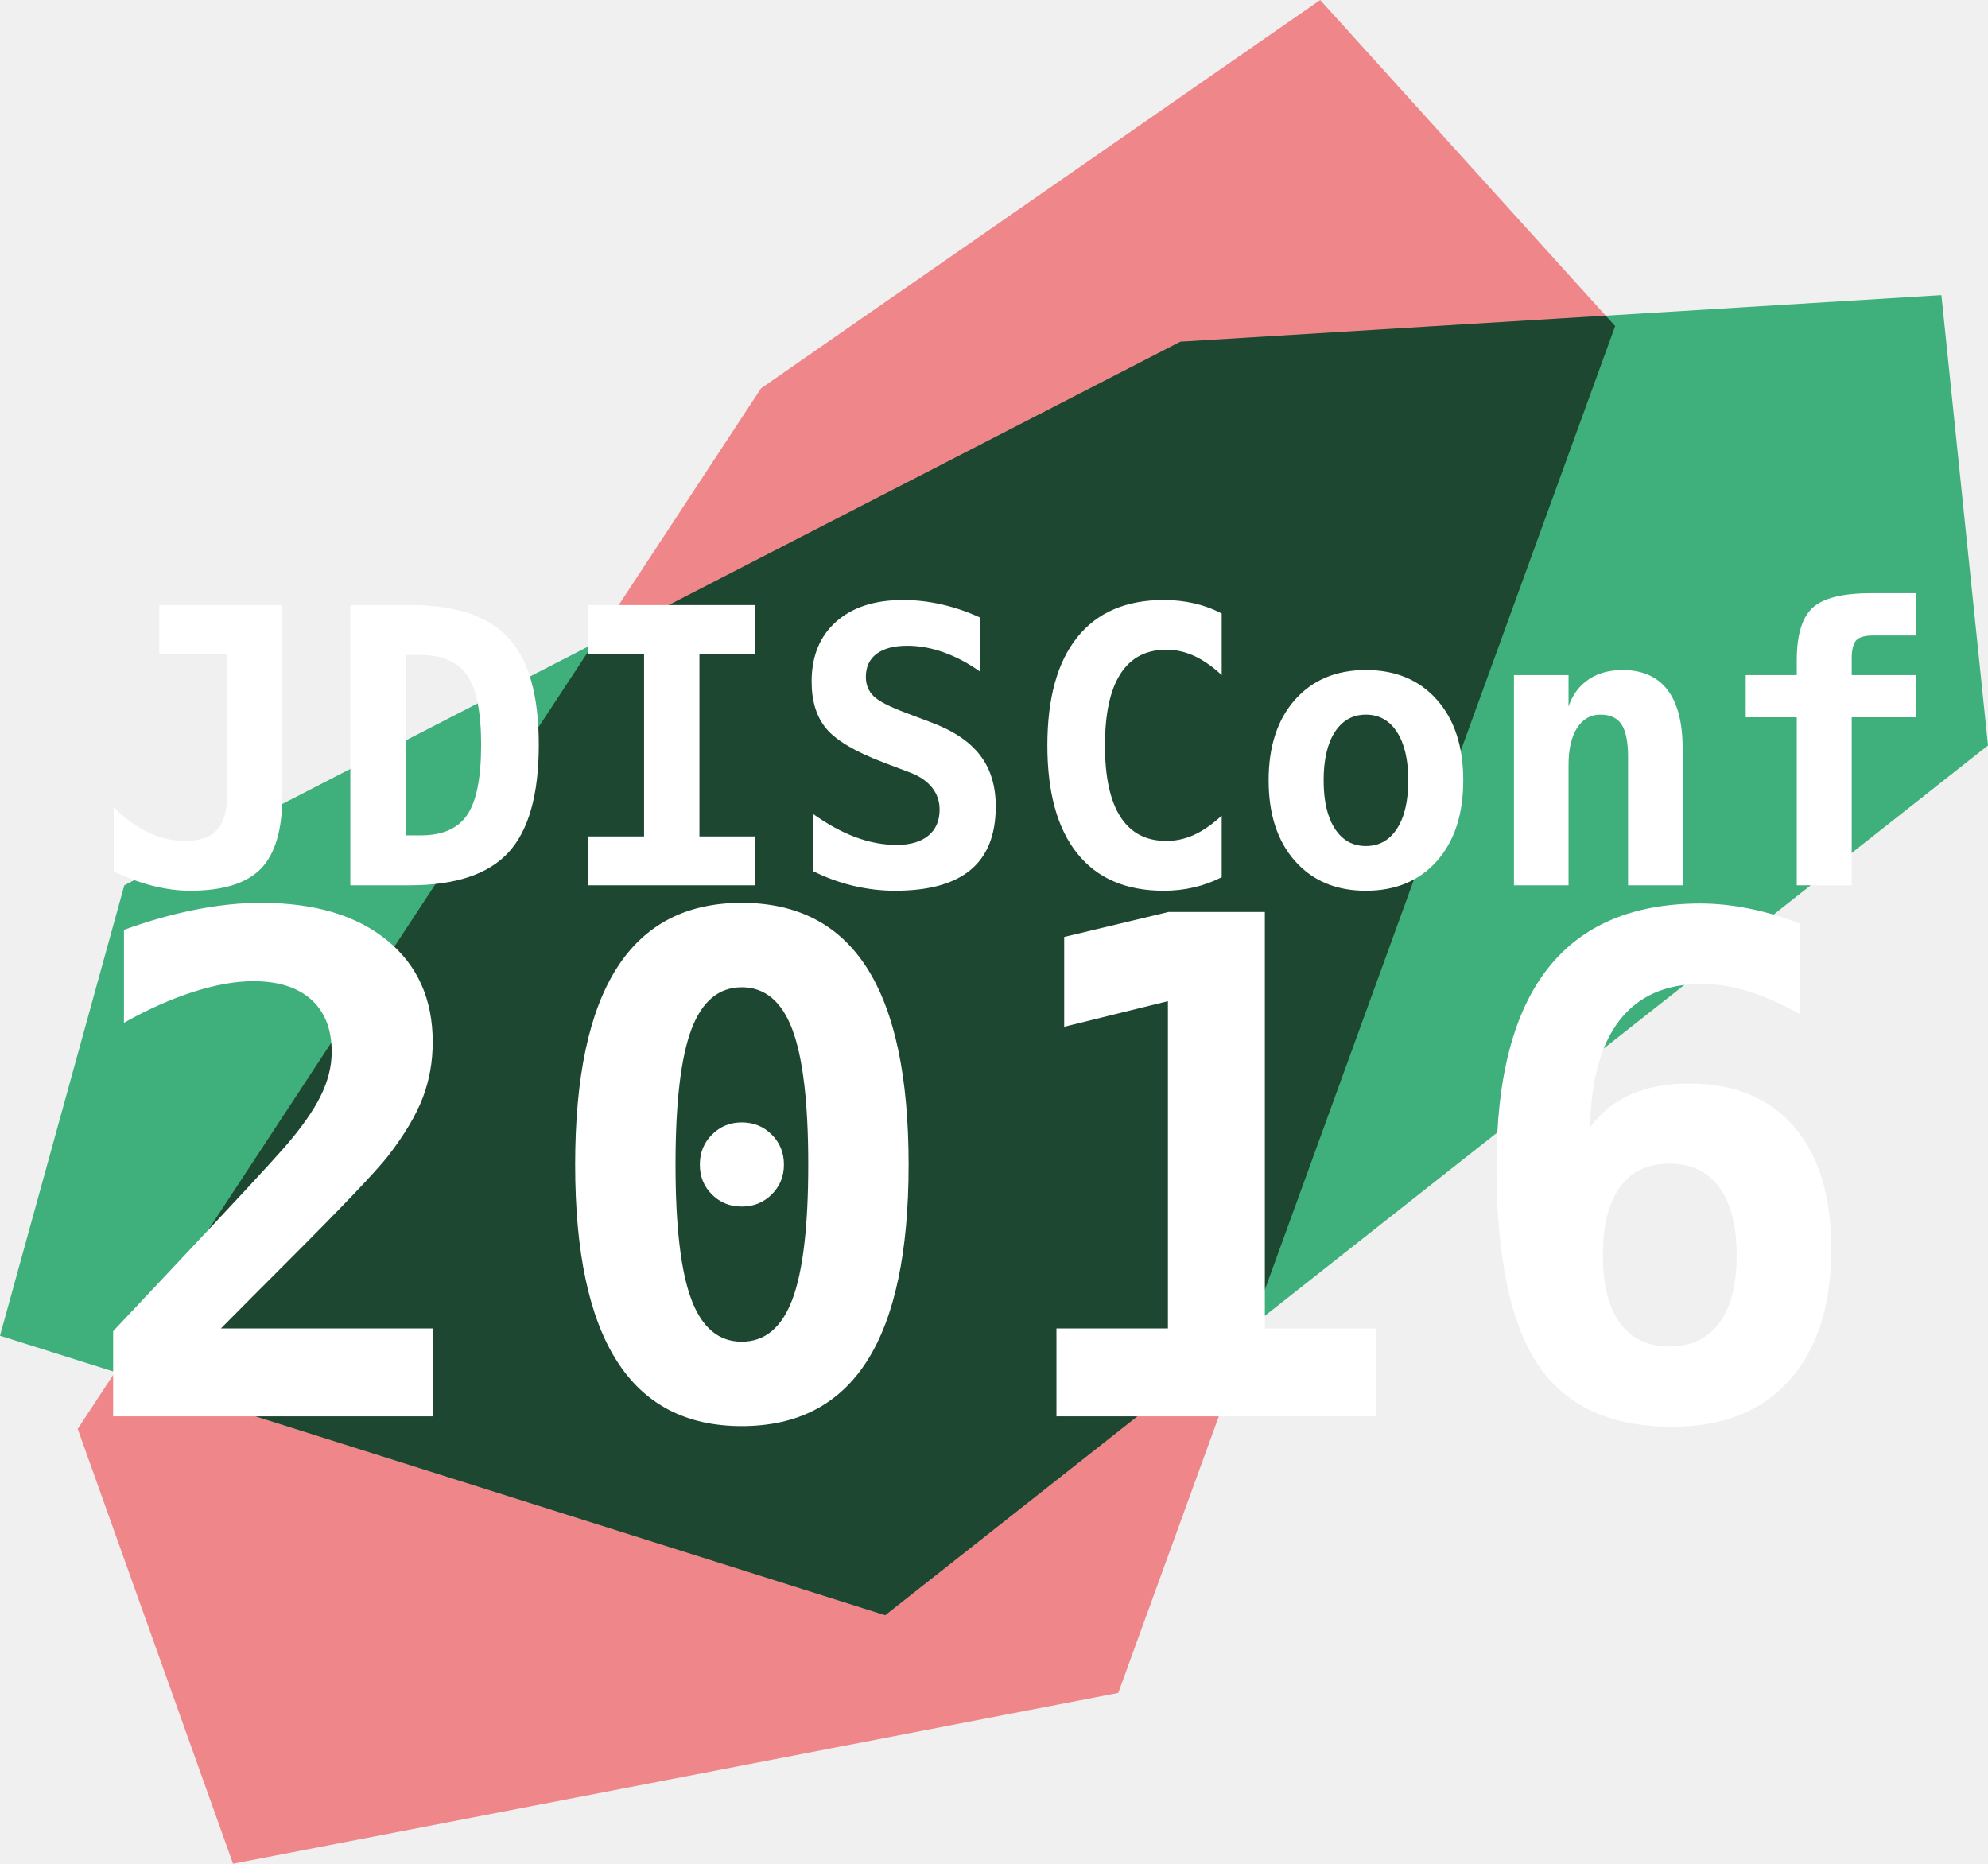
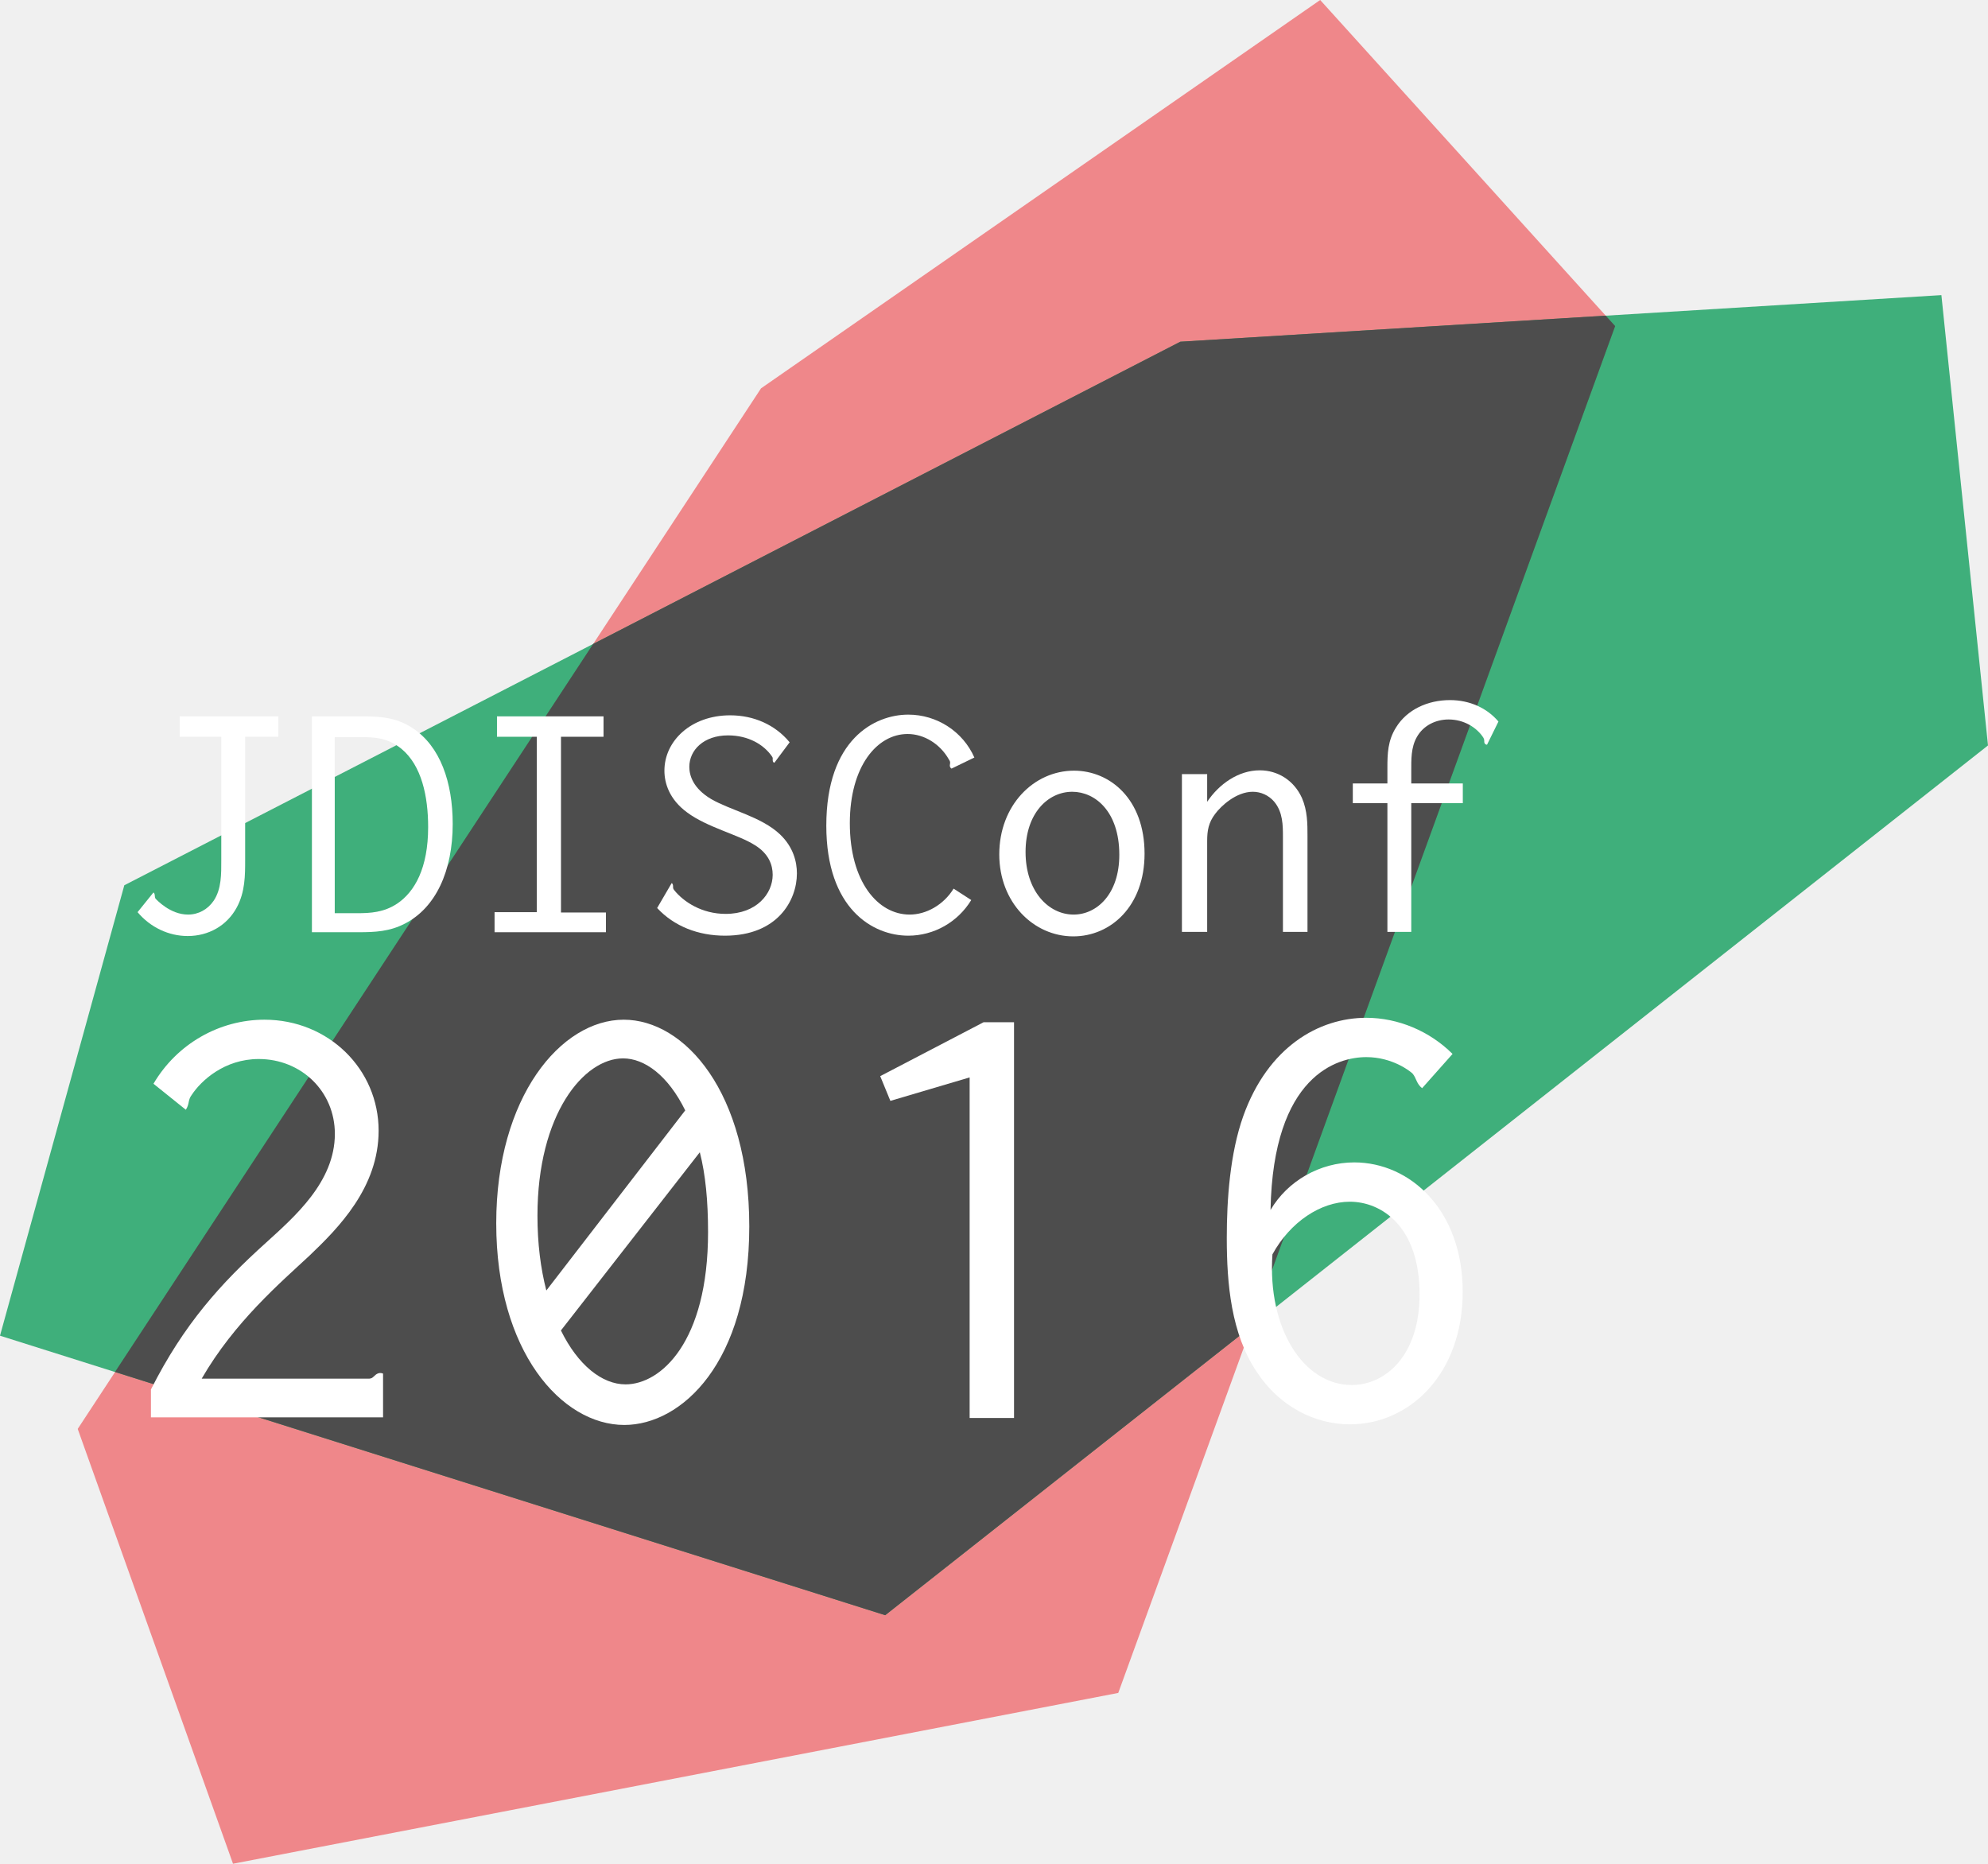
<svg xmlns="http://www.w3.org/2000/svg" width="517.219" height="484.875" id="svg2" version="1.1">
  <defs id="defs4">
    </defs>
  <g id="layer1" transform="translate(-145.4561,-252.3183)">
    <path style="fill:#ed1f24;fill-opacity:0.502;fill-rule:evenodd;stroke:none" d="M 488.925,252.318 343.456,353.349 165.675,624.068 l 40.406,113.125 230.312,-44.438 129.281,-355.594 -76.75,-84.844 z" id="path3307" />
    <path style="fill:#119e5d;fill-opacity:0.791;fill-rule:evenodd;stroke:none" d="m 650.55,329.099 -198,12.125 -274.75,141.406 -32.344,117.188 230.312,72.719 286.906,-226.281 -12.125,-117.156 z" id="path4080" />
-     <path style="fill:#000000;fill-opacity:0.532;fill-rule:evenodd;stroke:none" d="m 563.194,334.438 -110.656,6.781 -152.75,78.625 -124.406,189.406 200.375,63.281 95.312,-75.156 94.594,-260.219 -2.469,-2.719 z" id="path4092" />
-     <text xml:space="preserve" style="font-size:40px;font-style:normal;font-weight:normal;line-height:86%;letter-spacing:0px;word-spacing:0px;fill:#000000;fill-opacity:1;stroke:none;font-family:Sans" x="169.706" y="482.636" id="text4097">
-       <tspan id="tspan4099" x="169.706" y="482.636" style="font-size:100px;font-style:normal;font-variant:normal;font-weight:bold;font-stretch:normal;line-height:86%;fill:#ffffff;fill-opacity:1;font-family:Inconsolata;-inkscape-font-specification:Inconsolata Bold">JDISConf</tspan>
-       <tspan x="169.706" y="620.799" id="tspan4101" style="font-size:180px;font-style:normal;font-variant:normal;font-weight:bold;font-stretch:normal;line-height:86%;letter-spacing:11.13px;word-spacing:0px;fill:#ffffff;fill-opacity:1;font-family:Inconsolata;-inkscape-font-specification:Inconsolata Bold" dx="-4.92">2016</tspan>
-     </text>
+     <path style="fill:#4d4d4d;fill-opacity:1;fill-rule:evenodd;stroke:none" d="m 563.194,334.438 -110.656,6.781 -152.75,78.625 -124.406,189.406 200.375,63.281 95.312,-75.156 94.594,-260.219 -2.469,-2.719 z" id="path4092" />
+     <g style="font-size:40px;font-style:normal;font-weight:normal;line-height:86%;letter-spacing:0px;word-spacing:0px;fill:#ffffff;fill-opacity:1;stroke:none;font-family:Sans" id="text4097">
+       <path d="m 192.227,438.688 0,5.31 10.8,0 0,32.13 c 0,3.42 0.09,7.47 -1.98,10.53 -1.53,2.25 -3.96,3.6 -6.66,3.6 -4.68,0 -8.19,-3.87 -8.46,-4.14 -0.36,-0.54 0,-1.17 -0.54,-1.62 l -4.14,5.13 c 3.33,3.96 8.1,6.21 13.05,6.21 5.31,0 10.17,-2.61 12.78,-7.47 2.16,-4.05 2.16,-8.28 2.16,-12.33 l 0,-32.04 8.64,0 0,-5.31 -25.65,0" style="font-size:90px;font-variant:normal;font-weight:500;font-stretch:normal;text-align:center;line-height:86%;text-anchor:middle;font-family:Inconsolata;-inkscape-font-specification:Inconsolata Medium;fill:#ffffff;fill-opacity:1" id="path3852" />
+       <path d="m 226.607,438.688 0,56.16 12.06,0 c 4.41,0 8.19,-0.18 12.15,-2.25 8.01,-4.14 12.42,-13.68 12.42,-25.92 0,-10.8 -3.24,-20.25 -10.44,-24.93 -4.05,-2.7 -8.1,-3.06 -13.05,-3.06 l -13.14,0 m 5.94,5.4 6.84,0 c 3.51,0 7.02,0.18 10.53,3.06 5.22,4.32 6.93,12.33 6.93,20.34 0,10.71 -3.51,16.83 -8.01,19.89 -3.51,2.34 -7.02,2.52 -10.53,2.52 l -5.76,0 0,-45.81" style="font-size:90px;font-variant:normal;font-weight:500;font-stretch:normal;text-align:center;line-height:86%;text-anchor:middle;font-family:Inconsolata;-inkscape-font-specification:Inconsolata Medium;fill:#ffffff;fill-opacity:1" id="path3854" />
+       <path d="m 274.757,438.688 0,5.31 10.35,0 0,45.63 -10.98,0 0,5.22 28.98,0 0,-5.13 -11.7,0 0,-45.72 11.07,0 0,-5.31 -27.72,0" style="font-size:90px;font-variant:normal;font-weight:500;font-stretch:normal;text-align:center;line-height:86%;text-anchor:middle;font-family:Inconsolata;-inkscape-font-specification:Inconsolata Medium;fill:#ffffff;fill-opacity:1" id="path3856" />
+       <path d="m 350.897,445.438 c -3.78,-4.59 -9.36,-7.02 -15.48,-7.02 -10.17,0 -17.1,6.66 -17.1,14.4 0,3.24 1.26,7.47 5.94,10.89 5.22,3.87 13.32,5.76 17.55,8.46 3.69,2.25 4.68,5.22 4.68,7.74 0,4.86 -4.14,10.17 -12.24,10.17 -6.12,0 -10.89,-3.06 -13.41,-6.21 -0.27,-0.36 -0.27,-0.54 -0.27,-0.9 0,-0.18 0,-0.72 -0.36,-0.9 l -3.78,6.48 c 4.41,4.77 10.71,7.2 17.64,7.2 13.68,0 18.72,-9.18 18.72,-16.2 0,-2.97 -0.9,-6.84 -4.41,-10.17 -4.86,-4.59 -12.78,-6.21 -17.91,-9.18 -4.68,-2.79 -5.67,-6.12 -5.67,-8.37 0,-4.32 3.69,-8.19 10.08,-8.19 5.22,0 9.27,2.34 11.43,5.49 0.27,0.36 0.18,0.54 0.18,0.9 0,0.54 0.27,0.72 0.45,0.72 l 3.96,-5.31" style="font-size:90px;font-variant:normal;font-weight:500;font-stretch:normal;text-align:center;line-height:86%;text-anchor:middle;font-family:Inconsolata;-inkscape-font-specification:Inconsolata Medium;fill:#ffffff;fill-opacity:1" id="path3858" />
+       <path d="m 381.767,438.238 c -8.73,0 -21.33,6.39 -21.33,28.89 0,21.6 12.06,28.62 21.33,28.62 6.66,0 12.87,-3.51 16.38,-9.27 l -4.59,-2.97 c -2.61,4.23 -7.11,6.75 -11.43,6.75 -8.28,0 -15.57,-8.55 -15.57,-23.76 0,-14.85 7.11,-23.22 15.03,-23.22 4.32,0 8.46,2.61 10.71,6.57 0.18,0.27 0.36,0.54 0.36,0.9 0,0.27 -0.09,0.45 -0.09,0.72 0,0.09 0,0.54 0.45,0.81 l 5.94,-2.88 c -2.97,-6.75 -9.72,-11.16 -17.19,-11.16" style="font-size:90px;font-variant:normal;font-weight:500;font-stretch:normal;text-align:center;line-height:86%;text-anchor:middle;font-family:Inconsolata;-inkscape-font-specification:Inconsolata Medium;fill:#ffffff;fill-opacity:1" id="path3860" />
+       <path d="m 443.237,474.418 c 0,-14.22 -9,-21.6 -18.36,-21.6 -10.44,0 -19.44,9 -19.44,21.78 0,12.51 8.91,21.33 19.26,21.33 9.72,0 18.54,-7.83 18.54,-21.51 m -18.81,-16.11 c 5.94,0 12.24,5.13 12.24,16.38 0,10.35 -5.94,15.57 -11.88,15.57 -6.57,0 -12.51,-6.12 -12.51,-16.29 0,-10.08 5.85,-15.66 12.15,-15.66" style="font-size:90px;font-variant:normal;font-weight:500;font-stretch:normal;text-align:center;line-height:86%;text-anchor:middle;font-family:Inconsolata;-inkscape-font-specification:Inconsolata Medium;fill:#ffffff;fill-opacity:1" id="path3862" />
+       <path d="m 452.957,494.758 6.57,0 0,-23.67 c 0,-2.7 0.36,-4.77 2.07,-7.02 1.53,-2.07 5.49,-5.76 9.81,-5.76 2.07,0 4.14,0.9 5.58,2.61 2.25,2.7 2.25,6.21 2.25,9.09 l 0,24.75 6.39,0 0,-24.93 c 0,-3.15 0,-6.57 -1.44,-9.9 -2.07,-4.59 -6.3,-7.2 -10.98,-7.2 -5.58,0 -10.62,3.6 -13.68,8.19 l 0,-7.2 -6.57,0 0,41.04" style="font-size:90px;font-variant:normal;font-weight:500;font-stretch:normal;text-align:center;line-height:86%;text-anchor:middle;font-family:Inconsolata;-inkscape-font-specification:Inconsolata Medium;fill:#ffffff;fill-opacity:1" id="path3864" />
+       <path d="m 522.707,434.458 c -5.76,0 -11.16,2.43 -14.04,7.11 -2.16,3.42 -2.25,6.84 -2.25,10.53 l 0,4.05 -9,0 0,5.13 9,0 0,33.48 6.21,0 0,-33.48 13.41,0 0,-5.13 -13.41,0 0,-3.24 c 0,-2.97 -0.09,-6.12 1.44,-8.82 1.71,-3.06 4.95,-4.59 8.28,-4.59 3.96,0 7.29,2.07 9,4.68 0.27,0.45 0.27,0.72 0.27,1.08 0,0.63 0.45,0.81 0.72,0.81 l 2.97,-6.03 c -2.97,-3.51 -7.47,-5.58 -12.6,-5.58" style="font-size:90px;font-variant:normal;font-weight:500;font-stretch:normal;text-align:center;line-height:86%;text-anchor:middle;font-family:Inconsolata;-inkscape-font-specification:Inconsolata Medium;fill:#ffffff;fill-opacity:1" id="path3866" />
+       <path d="m 185.387,534.271 8.415,6.765 c 0.99,-1.485 0.495,-2.475 1.485,-3.795 2.475,-3.795 8.58,-9.405 17.49,-9.405 11.055,0 19.8,8.415 19.8,19.47 0,12.54 -10.56,21.615 -17.985,28.38 -11.715,10.56 -21.285,21.12 -29.865,38.115 l 0,7.26 60.39,0 0,-11.385 c -1.155,-0.495 -1.98,0.33 -2.31,0.66 -0.66,0.66 -0.99,0.66 -1.65,0.66 l -43.23,0 c 8.58,-14.85 20.625,-25.08 28.05,-32.01 7.425,-7.095 17.985,-17.655 17.985,-32.505 0,-16.005 -13.035,-28.875 -29.7,-28.875 -11.715,0 -22.77,6.27 -28.875,16.665" style="font-size:165px;font-variant:normal;font-weight:500;font-stretch:normal;text-align:center;line-height:86%;letter-spacing:11.13px;text-anchor:middle;font-family:Inconsolata;-inkscape-font-specification:Inconsolata Medium;fill:#ffffff;fill-opacity:1" id="path3868" />
+       <path d="m 307.727,517.606 c -16.335,0 -33.165,20.13 -33.165,52.965 0,33.33 16.995,52.47 33.33,52.47 14.85,0 32.505,-16.17 32.505,-51.645 0,-34.98 -16.83,-53.79 -32.67,-53.79 m 16.005,23.595 -36.135,46.86 c -1.485,-5.775 -2.31,-12.21 -2.31,-19.47 0,-26.4 12.045,-40.92 22.275,-40.92 5.61,0 11.715,4.455 16.17,13.53 m 3.795,10.89 c 1.485,5.775 2.145,12.705 2.145,20.79 0,28.71 -12.375,39.6 -21.45,39.6 -6.105,0 -12.375,-4.95 -16.83,-14.025 l 36.135,-46.365" style="font-size:165px;font-variant:normal;font-weight:500;font-stretch:normal;text-align:center;line-height:86%;letter-spacing:11.13px;text-anchor:middle;font-family:Inconsolata;-inkscape-font-specification:Inconsolata Medium;fill:#ffffff;fill-opacity:1" id="path3870" />
+       <path d="m 409.277,518.266 -7.92,0 -26.895,14.025 2.64,6.435 20.625,-6.105 0,88.605 11.55,0 0,-102.96" style="font-size:165px;font-variant:normal;font-weight:500;font-stretch:normal;text-align:center;line-height:86%;letter-spacing:11.13px;text-anchor:middle;font-family:Inconsolata;-inkscape-font-specification:Inconsolata Medium;fill:#ffffff;fill-opacity:1" id="path3872" />
+       <path d="m 500.927,517.111 c -12.375,0 -25.575,7.59 -32.01,25.575 -3.465,9.735 -4.29,21.78 -4.29,31.68 0,12.045 1.155,24.915 7.755,34.815 5.94,9.075 15.18,13.695 24.255,13.695 15.675,0 29.37,-13.2 29.37,-34.485 0,-21.285 -13.695,-33.66 -28.215,-33.66 -8.91,0 -17.325,4.785 -21.78,12.375 0.66,-35.145 17.49,-39.765 24.915,-39.765 6.765,0 11.385,3.63 12.045,4.29 0.99,1.155 0.99,2.64 2.475,3.795 l 7.92,-8.91 c -5.94,-5.94 -14.19,-9.405 -22.44,-9.405 m -4.29,47.85 c 8.25,0 18.15,6.435 18.15,24.09 0,16.005 -8.91,23.595 -17.655,23.595 -12.54,0 -21.945,-14.685 -20.625,-33.99 4.62,-8.415 12.54,-13.695 20.13,-13.695" style="font-size:165px;font-variant:normal;font-weight:500;font-stretch:normal;text-align:center;line-height:86%;letter-spacing:11.13px;text-anchor:middle;font-family:Inconsolata;-inkscape-font-specification:Inconsolata Medium;fill:#ffffff;fill-opacity:1" id="path3874" />
+     </g>
+     <flowRoot xml:space="preserve" id="flowRoot3025" style="fill:black;stroke:none;stroke-opacity:1;stroke-width:1px;stroke-linejoin:miter;stroke-linecap:butt;fill-opacity:1;font-family:Sans;font-style:normal;font-weight:normal;font-size:40px;line-height:125%;letter-spacing:0px;word-spacing:0px">
+       <flowRegion id="flowRegion3027">
+         <rect id="rect3029" width="252.143" height="50" x="135" y="74.875" />
+       </flowRegion>
+       <flowPara id="flowPara3031" />
+     </flowRoot>
  </g>
</svg>
